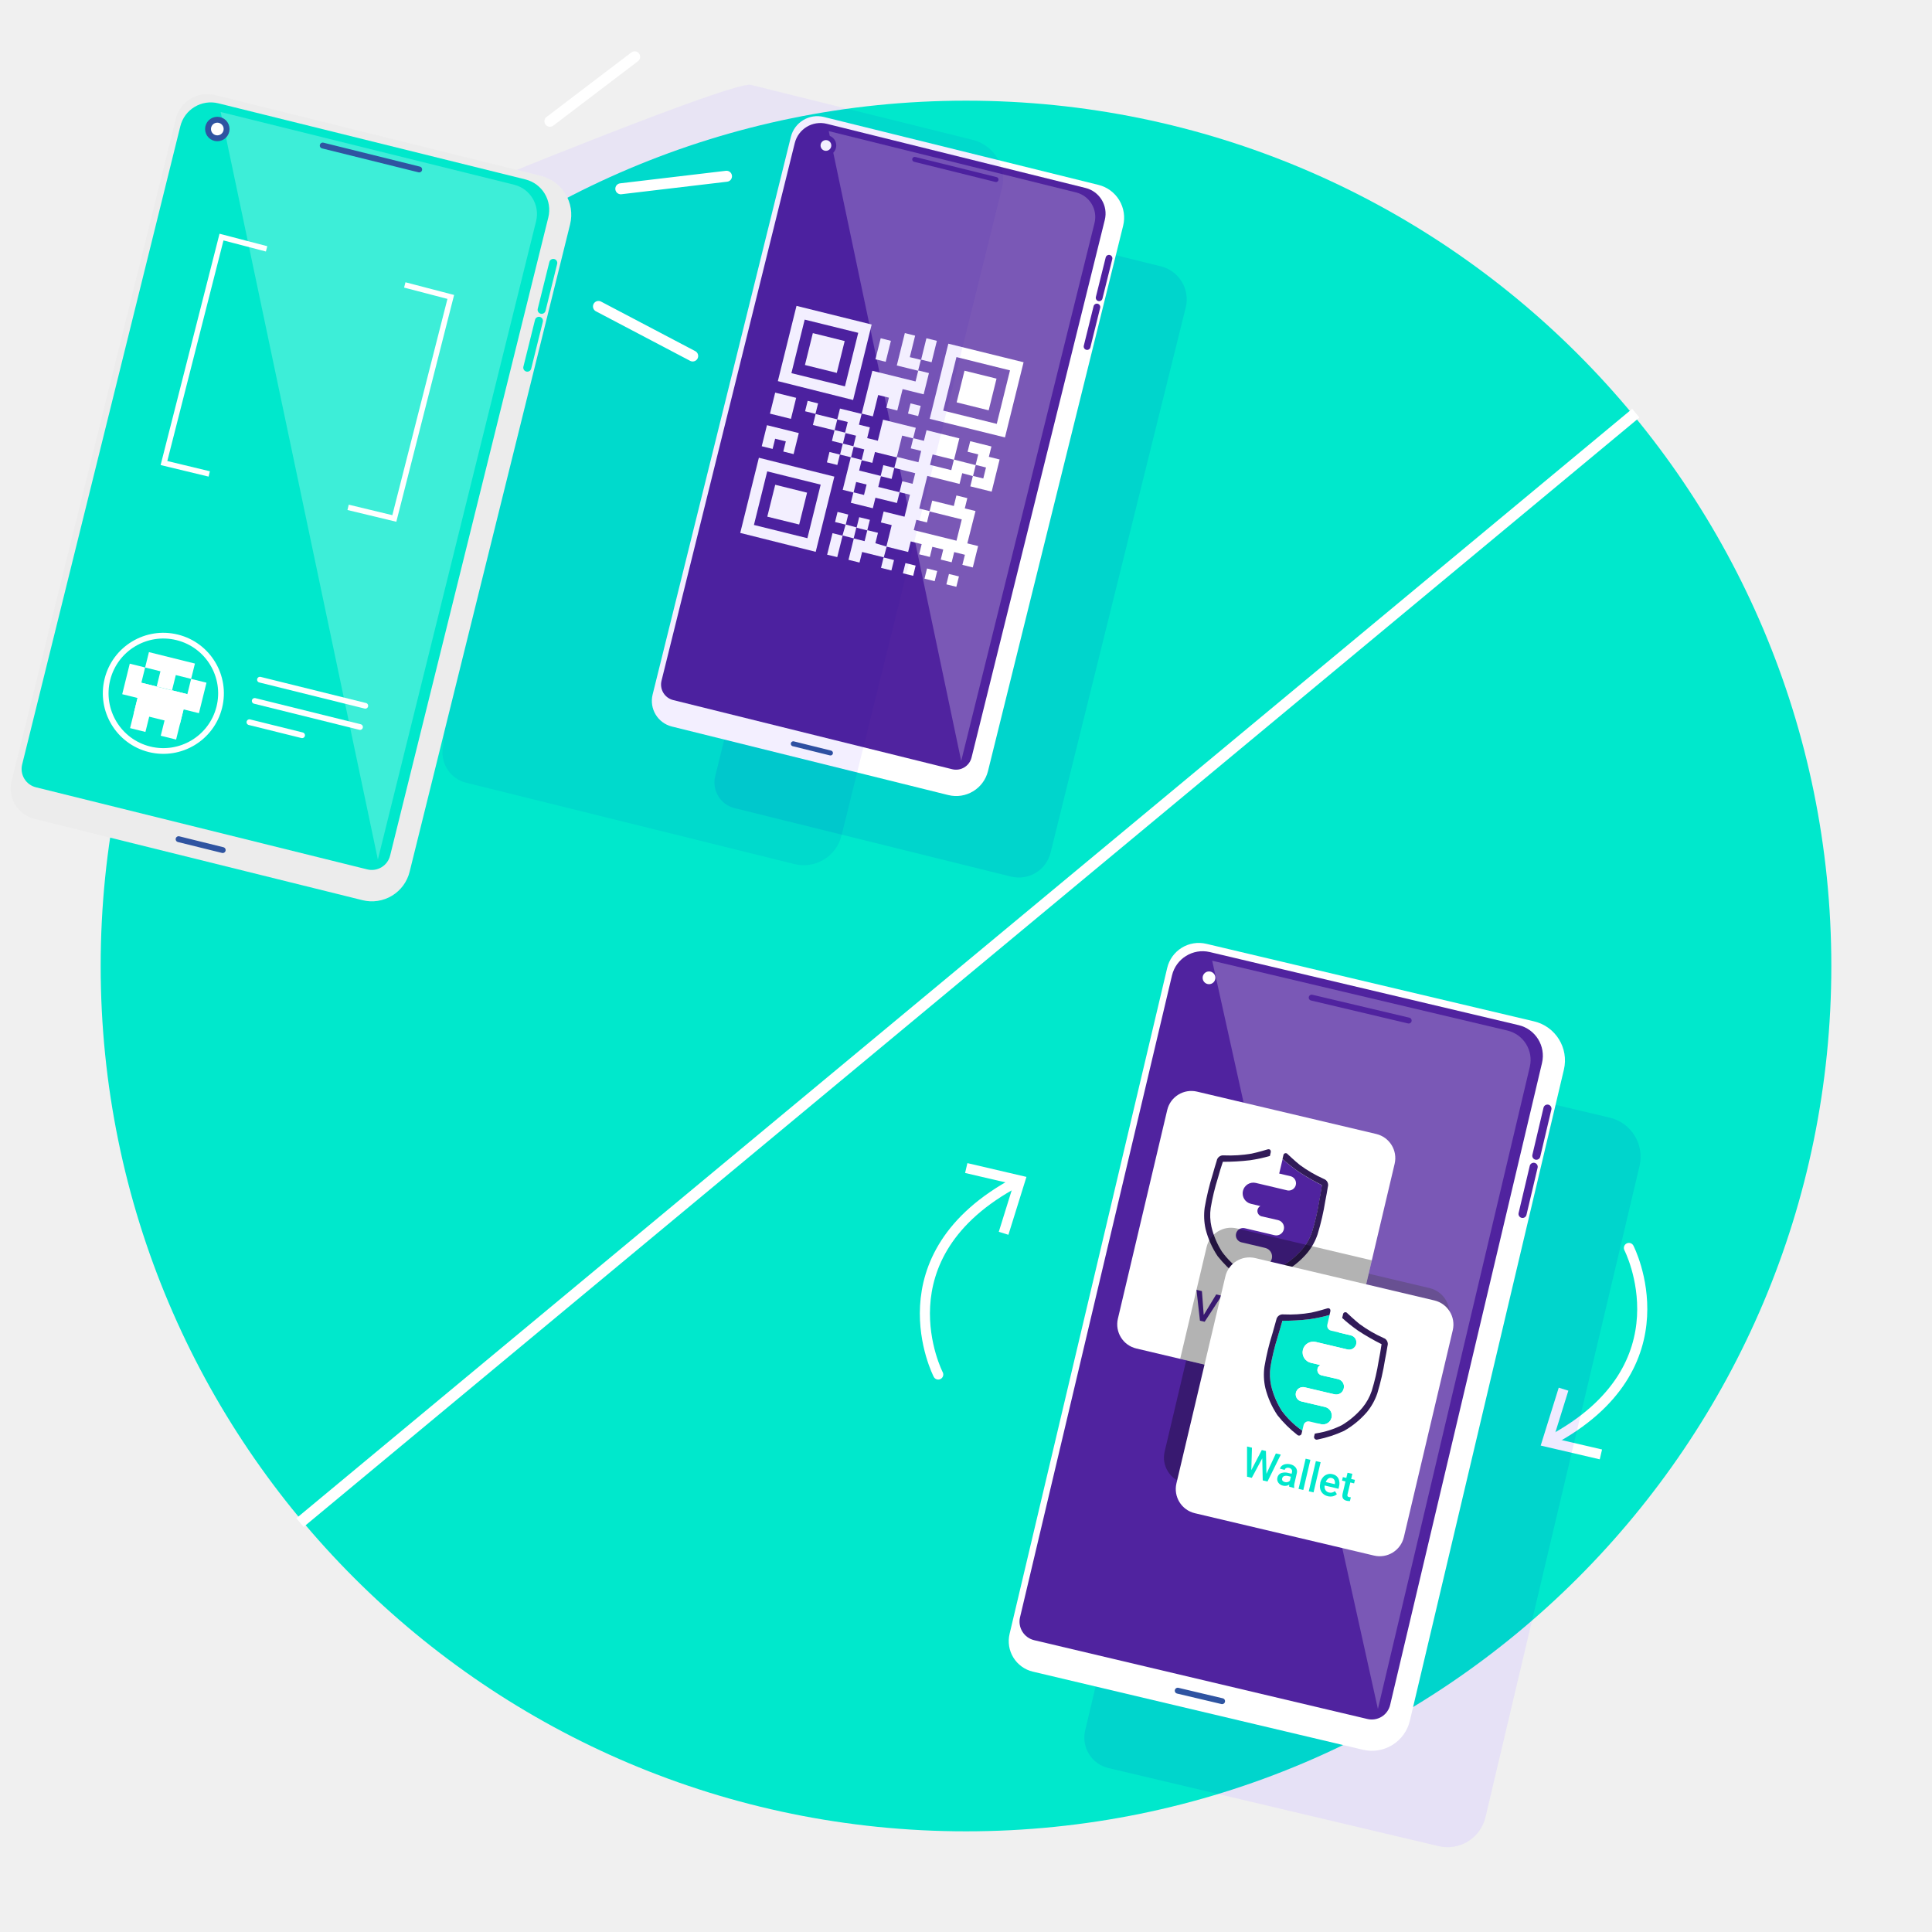
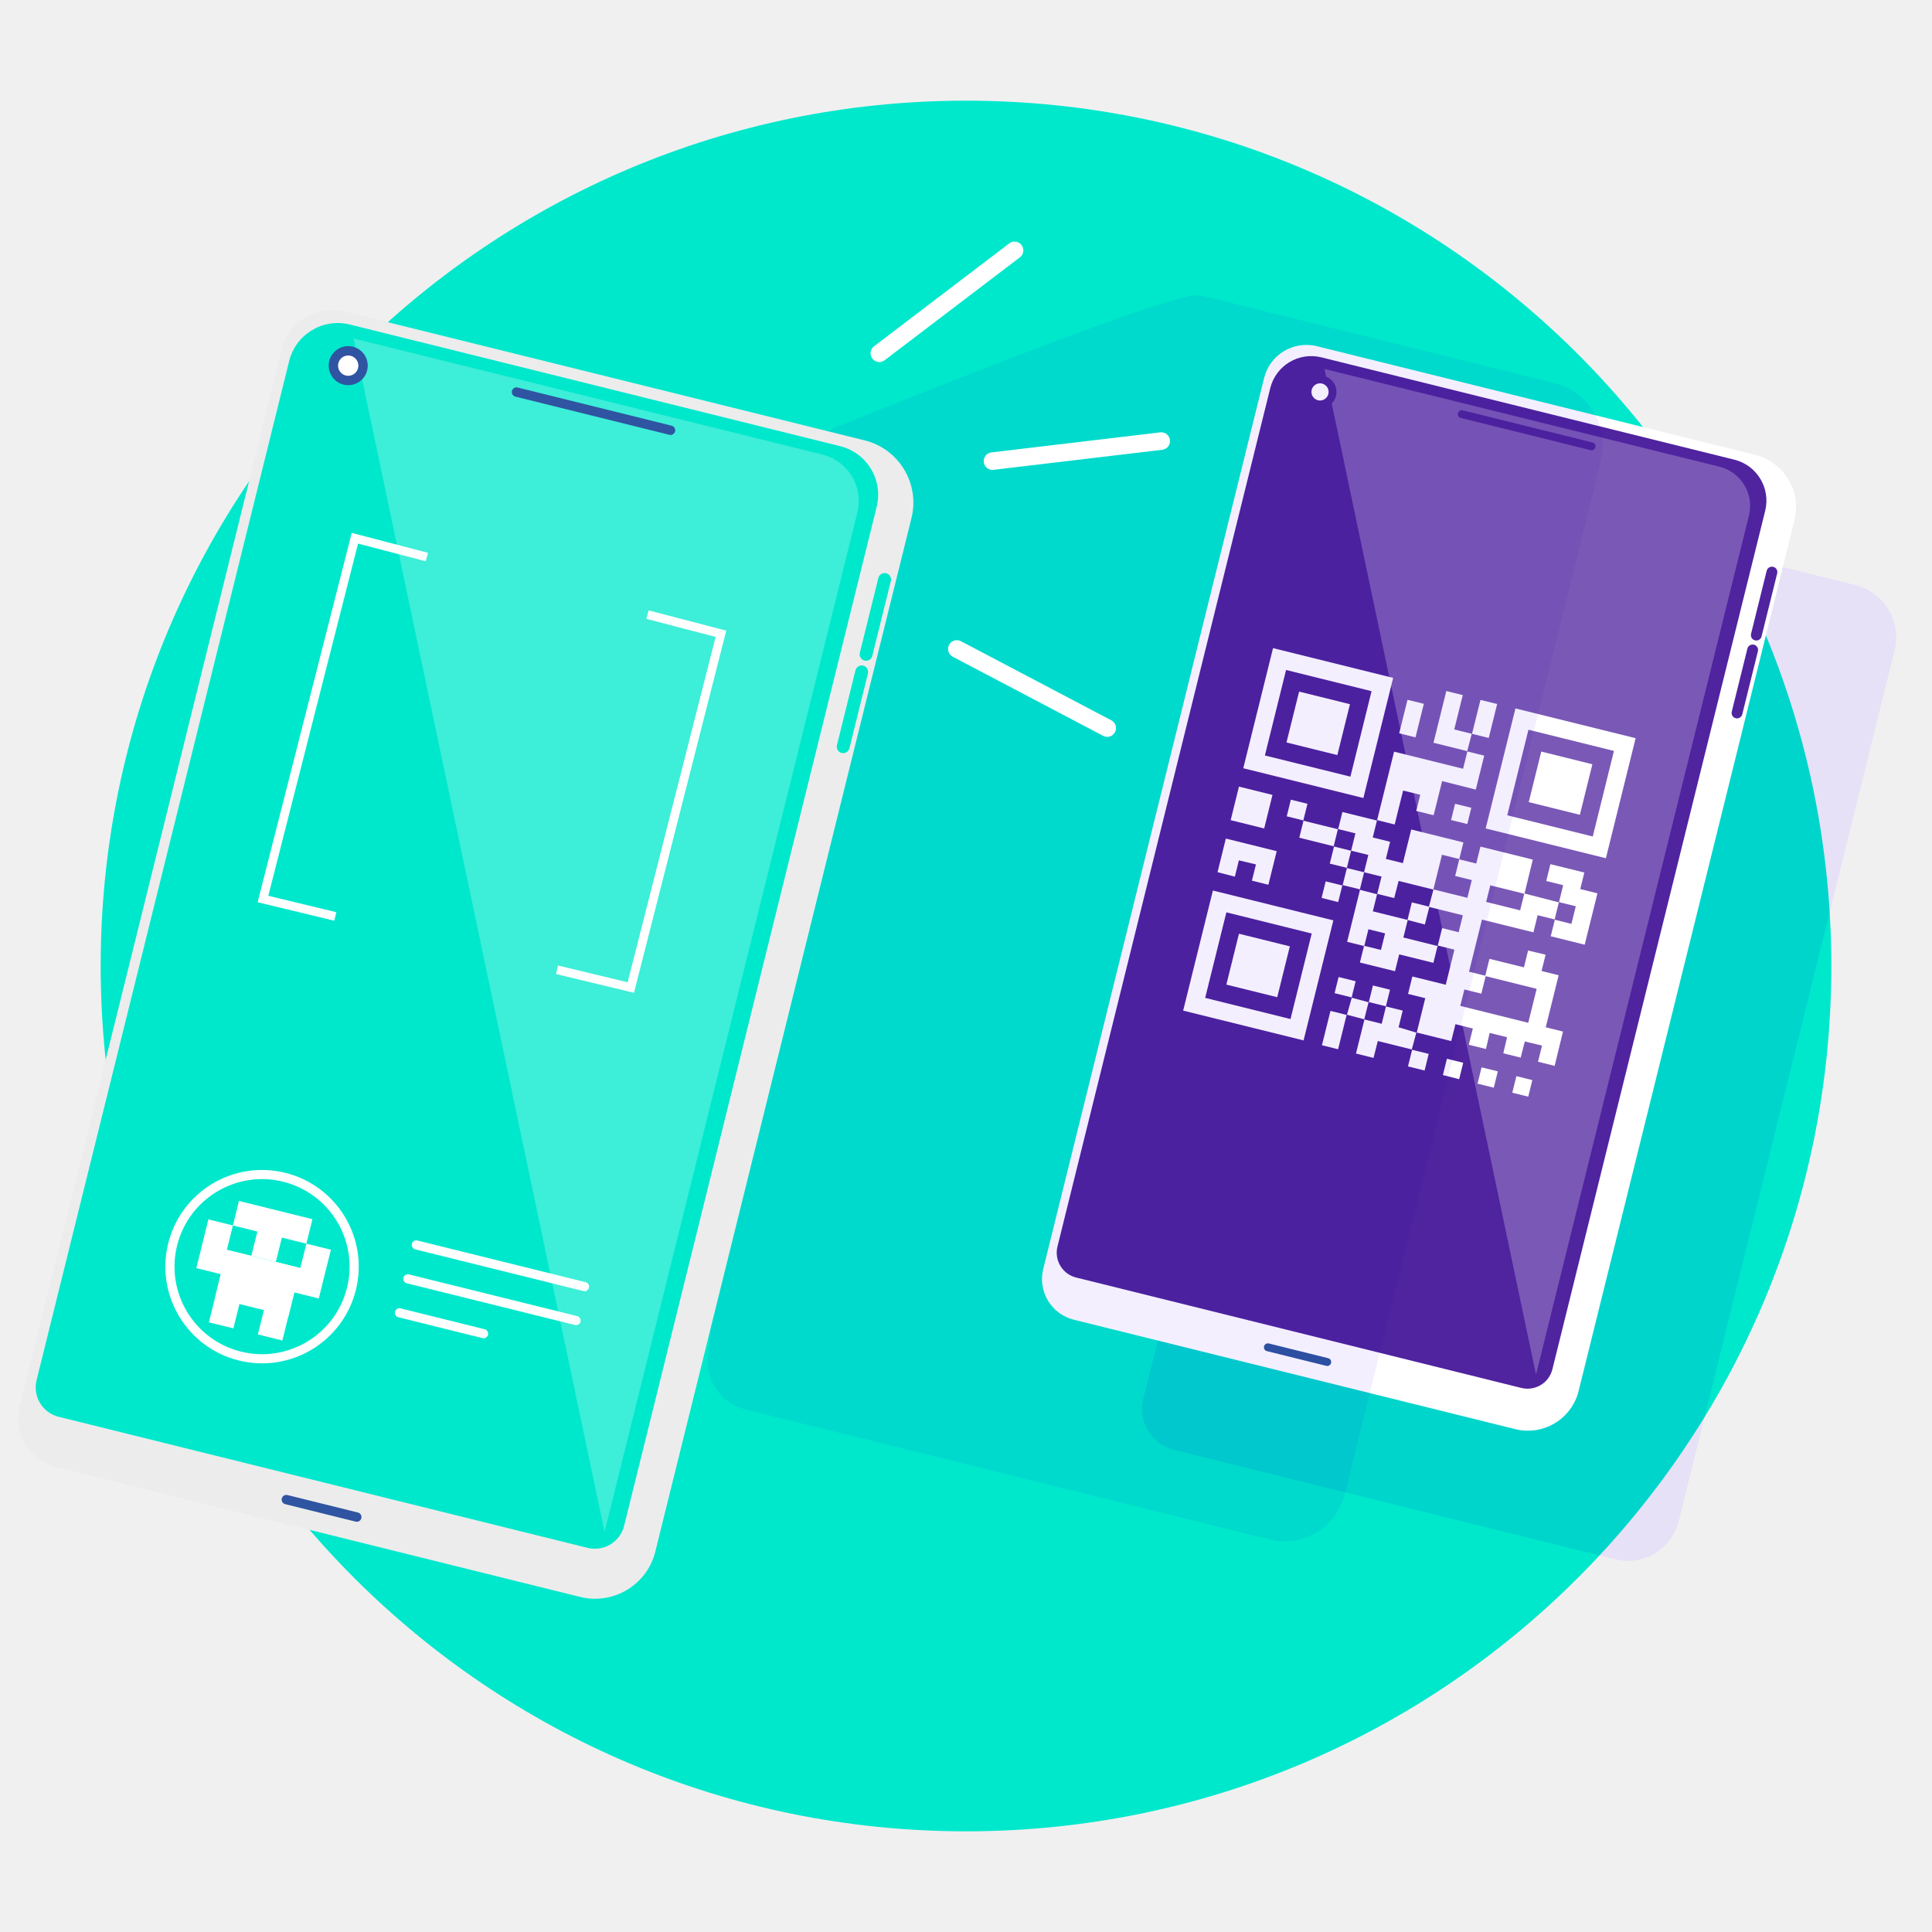
<svg xmlns="http://www.w3.org/2000/svg" width="512" height="512" viewBox="0 0 512 512">
  <defs>
-     <clipPath id="b2cd3319-f867-4f4e-9494-c299615f5abf">
-       <path d="M402.45,271.67,320.59,252.3a8.34,8.34,0,0,0-10,6.2L270.32,428.59a5.06,5.06,0,0,0,3.76,6.08l88.25,20.87a5,5,0,0,0,6.08-3.75L408.65,281.7A8.34,8.34,0,0,0,402.45,271.67Z" style="fill:#fff" />
+     <clipPath id="f7748b3c-2856-403a-9875-3ceca3ba3cde">
+       <path d="M459.66,121.83,350.17,94.7a11.18,11.18,0,0,0-13.54,8.16L280.24,330.35a6.78,6.78,0,0,0,4.95,8.21l118,29.26a6.78,6.78,0,0,0,8.21-4.95l56.39-227.49A11.19,11.19,0,0,0,459.66,121.83Z" style="fill:#fff" />
    </clipPath>
-     <clipPath id="ed49f590-dc5d-4b93-8a32-377b75aca80a">
-       <rect x="297.96" y="297.99" width="69.95" height="61.93" rx="6.57" transform="translate(-63.8 577.27) rotate(-76.7)" style="fill:#fff" />
-     </clipPath>
-     <clipPath id="b97732d7-9b58-4e8f-b9e6-ae265a3c8ea9">
-       <path d="M287.67,49.81l-68.57-17a7,7,0,0,0-8.48,5.11L175.31,180.39a4.24,4.24,0,0,0,3.1,5.14l73.92,18.32a4.24,4.24,0,0,0,5.14-3.09L292.78,58.29A7,7,0,0,0,287.67,49.81Z" style="fill:#fff" />
-     </clipPath>
-     <clipPath id="bc1d429e-b267-4135-89c1-bf1a373abe9b">
-       <path d="M139.24,47.55,57.86,27.38a8.32,8.32,0,0,0-10.07,6.07L5.88,202.55a5,5,0,0,0,3.68,6.1l87.73,21.74a5,5,0,0,0,6.1-3.67l41.92-169.1A8.32,8.32,0,0,0,139.24,47.55Z" style="fill:#ececec" />
+     <clipPath id="b6c0a0d5-b043-4efd-a8ef-08f0fd46e001">
+       <path d="M222.65,118.24,92.7,86a13.27,13.27,0,0,0-16.07,9.69L9.7,365.73a8,8,0,0,0,5.87,9.74l140.1,34.72a8,8,0,0,0,9.74-5.87l66.92-270A13.26,13.26,0,0,0,222.65,118.24Z" style="fill:#ececec" />
    </clipPath>
  </defs>
  <g style="isolation:isolate">
-     <g id="f5f68fd1-36a6-43d8-a513-de3981120baa" data-name="1">
+     <g id="b8ba7941-49a0-421e-89c7-24fad28c44fb" data-name="1">
      <circle cx="256" cy="256" r="229.32" style="fill:#00e8cc" />
    </g>
-     <g id="bdb5d9a1-27ee-43d2-8544-ec31f0fba32f" data-name="3">
-       <line x1="79.5" y1="403.5" x2="433.5" y2="109.5" style="fill:none;stroke:#fff;stroke-miterlimit:10;stroke-width:3px" />
+     <g id="a356d1ab-d28e-4c5e-8d99-44dddcb8ee72" data-name="3">
      <path d="M54.36,296.32l0,0a.07.07,0,0,1,0,0Z" style="fill:#f2aa2f" />
-       <path d="M410.89,381.78c37-19.66,20.79-51.06,20.79-51.06" style="fill:none;stroke:#fff;stroke-linecap:round;stroke-miterlimit:10;stroke-width:2.676px" />
-       <polygon points="423.95 386.74 424.56 384.13 411.71 381.14 415.63 368.54 413.08 367.75 408.3 383.09 423.95 386.74" style="fill:#fff" />
-       <path d="M269.43,313.2c-37,19.66-20.79,51.06-20.79,51.06" style="fill:none;stroke:#fff;stroke-linecap:round;stroke-miterlimit:10;stroke-width:2.676px" />
-       <polygon points="256.37 308.24 255.76 310.85 268.61 313.84 264.69 326.44 267.24 327.23 272.02 311.89 256.37 308.24" style="fill:#fff" />
+       <path d="M242.05,318l0,0a.07.07,0,0,1,0,0Z" style="fill:#f2aa2f" />
      <g style="opacity:0.4;mix-blend-mode:multiply">
-         <path d="M426.57,296.18l-86.86-20.55A8.6,8.6,0,0,0,329.35,282L287.59,458.55a8.28,8.28,0,0,0,6.15,10l87.5,20.7a10.33,10.33,0,0,0,12.43-7.67L434.49,309A10.65,10.65,0,0,0,426.57,296.18Z" style="fill:#d8caff" />
+         <path d="M491.65,155.05l-116.18-28.8a11.56,11.56,0,0,0-14,8.43L303,370.78a11.12,11.12,0,0,0,8.11,13.46l117,29a13.85,13.85,0,0,0,16.78-10.11l57.2-230.78A14.28,14.28,0,0,0,491.65,155.05Z" style="fill:#d8caff" />
      </g>
-       <path d="M406.54,270.67l-86.86-20.55a8.6,8.6,0,0,0-10.36,6.39L267.55,433a8.3,8.3,0,0,0,6.16,10l87.49,20.7A10.33,10.33,0,0,0,373.63,456l40.82-172.54A10.64,10.64,0,0,0,406.54,270.67Z" style="fill:#fff" />
-       <path d="M402.45,271.67,320.59,252.3a8.34,8.34,0,0,0-10,6.2L270.32,428.59a5.06,5.06,0,0,0,3.76,6.08l88.25,20.87a5,5,0,0,0,6.08-3.75L408.65,281.7A8.34,8.34,0,0,0,402.45,271.67Z" style="fill:#fff" />
-       <g style="clip-path:url(#b2cd3319-f867-4f4e-9494-c299615f5abf)">
-         <rect x="280.88" y="249.07" width="123.13" height="214.34" transform="translate(91.21 -69.27) rotate(13.31)" style="fill:#50239f" />
+       <path d="M465.15,120.55,349,91.75a11.54,11.54,0,0,0-14,8.43L276.47,336.29a11.1,11.1,0,0,0,8.1,13.45l117,29a13.86,13.86,0,0,0,16.78-10.11l57.2-230.79A14.28,14.28,0,0,0,465.15,120.55Z" style="fill:#fff" />
+       <path d="M459.66,121.83,350.17,94.7a11.18,11.18,0,0,0-13.54,8.16L280.24,330.35a6.78,6.78,0,0,0,4.95,8.21l118,29.26a6.78,6.78,0,0,0,8.21-4.95l56.39-227.49A11.19,11.19,0,0,0,459.66,121.83Z" style="fill:#fff" />
+       <g style="clip-path:url(#f7748b3c-2856-403a-9875-3ceca3ba3cde)">
+         <rect x="296.25" y="98.47" width="165.11" height="265.17" transform="translate(66.71 -84.35) rotate(13.92)" style="fill:#50239f" />
      </g>
-       <circle cx="320.4" cy="259.13" r="2.47" style="fill:#fff;stroke:#50239f;stroke-linejoin:round;stroke-width:1.563px" />
-       <rect x="313.7" y="334.58" width="65.24" height="65.24" rx="6.92" transform="translate(-90.72 619.74) rotate(-76.7)" style="fill:#b3b3b3;mix-blend-mode:multiply" />
-       <line x1="323.87" y1="450.83" x2="312.11" y2="448.05" style="fill:#d5ebf6;stroke:#2f54a1;stroke-linecap:round;stroke-linejoin:round;stroke-width:1.563px" />
-       <line x1="410.09" y1="293.79" x2="407.14" y2="306.28" style="fill:none;stroke:#50239f;stroke-linecap:round;stroke-linejoin:round;stroke-width:2.14px" />
-       <line x1="406.44" y1="309.21" x2="403.49" y2="321.7" style="fill:none;stroke:#50239f;stroke-linecap:round;stroke-linejoin:round;stroke-width:2.14px" />
-       <path d="M365.16,452.9l40.26-170.2a8,8,0,0,0-5.92-9.59L321.24,254.6Z" style="fill:#fff;fill-opacity:0.24" />
-       <rect x="297.96" y="297.99" width="69.95" height="61.93" rx="6.57" transform="translate(-63.8 577.27) rotate(-76.7)" style="fill:#fff" />
-       <g style="clip-path:url(#ed49f590-dc5d-4b93-8a32-377b75aca80a)">
-         <path d="M340.25,325.82a2,2,0,0,1-2.46,1.52l-5.9-1.39h0l-2-.47a1.92,1.92,0,0,0-.88,3.74l2,.47h0l4.3,1a2.34,2.34,0,0,1-1.08,4.56l-3.07-.73a1.28,1.28,0,0,0-1.52.93l-.36,1.53-.36-.28a22.9,22.9,0,0,1-5.06-5,21.59,21.59,0,0,1-2.81-6.63,13.9,13.9,0,0,1-.2-5,58.36,58.36,0,0,1,1.9-7.91c.38-1.45.85-2.9,1.31-4.34a60.5,60.5,0,0,0,7.19-.41,41.93,41.93,0,0,0,5.27-1.13l-.61,2.6a1.29,1.29,0,0,0,.93,1.54l5.29,1.25a1.93,1.93,0,0,1-.88,3.75l-6.52-1.54h0l-1.88-.45a2.84,2.84,0,0,0-1.31,5.53l2.51.6a1.47,1.47,0,0,0,.31,2.72l4.37,1A2,2,0,0,1,340.25,325.82Z" style="fill:#fff" />
-         <path d="M322.75,312.21a58.36,58.36,0,0,0-1.9,7.91,13.9,13.9,0,0,0,.2,5,21.59,21.59,0,0,0,2.81,6.63,22.9,22.9,0,0,0,5.06,5l.36.28-.15.62a.71.71,0,0,1-1.22.43,31.51,31.51,0,0,1-5.22-5.18,23.07,23.07,0,0,1-3.2-7.2,16.27,16.27,0,0,1-.24-5.65,68.56,68.56,0,0,1,2.14-8.87c.31-1.11.7-2.45,1.05-3.56a1.72,1.72,0,0,1,1.91-1.43,34.81,34.81,0,0,0,7.34-.47c1.79-.37,4.19-1.11,4.19-1.11.62-.19,1,.17.87.81l-.22.93h0a41.93,41.93,0,0,1-5.27,1.13,60.5,60.5,0,0,1-7.19.41C323.6,309.31,323.13,310.76,322.75,312.21Z" style="fill:#311b58" />
-         <path d="M347.72,326.48a13.92,13.92,0,0,1-2.42,4.4,21.84,21.84,0,0,1-5.48,4.66,22.76,22.76,0,0,1-6.73,2.17l-.45.1-.1.42h0l.75-3.18.94.23a2.34,2.34,0,0,0,1.08-4.56l-.94-.23L329,329.23a1.92,1.92,0,0,1,.88-3.74l5.34,1.25,2.53.6a2,2,0,0,0,.95-4l-4.38-1a1.47,1.47,0,0,1-.31-2.72l-2.51-.6a2.84,2.84,0,0,1,1.31-5.53l5.25,1.24h0l3.15.75a1.93,1.93,0,0,0,.88-3.75L339,311l.91-3.84a40.05,40.05,0,0,0,4.2,3.35,59.34,59.34,0,0,0,6.24,3.6c-.24,1.48-.47,3-.77,4.46A58.47,58.47,0,0,1,347.72,326.48Z" style="fill:#50239f" />
-         <path d="M349.17,327.12a15.51,15.51,0,0,1-2.74,4.93,22.76,22.76,0,0,1-6.07,5,32,32,0,0,1-7,2.29.7.7,0,0,1-.89-.92l.15-.63.45-.1a22.76,22.76,0,0,0,6.73-2.17,21.84,21.84,0,0,0,5.48-4.66,13.92,13.92,0,0,0,2.42-4.4,58.47,58.47,0,0,0,1.85-7.93c.3-1.47.53-3,.77-4.46a59.34,59.34,0,0,1-6.24-3.6,40.05,40.05,0,0,1-4.2-3.35l.22-.92a.63.63,0,0,1,1.14-.34s1.82,1.73,3.22,2.86a34.79,34.79,0,0,0,6.37,3.71,1.7,1.7,0,0,1,1.06,2.12c-.17,1.15-.44,2.53-.66,3.66A65.92,65.92,0,0,1,349.17,327.12Z" style="fill:#311b58" />
-         <path d="M319,348.48l3.31-5.45,1.44.34-4.5,6.91L318,350l-.92-8.18,1.44.34Z" style="fill:#50239f" />
-         <path d="M325.81,351.83a1.87,1.87,0,0,1,0-.56,2.06,2.06,0,0,1-1.62.28,2.08,2.08,0,0,1-1.27-.81,1.6,1.6,0,0,1-.25-1.32,1.64,1.64,0,0,1,1-1.22,3.4,3.4,0,0,1,2,0l.77.19.09-.37a1,1,0,0,0-.08-.76,1,1,0,0,0-.68-.43,1.14,1.14,0,0,0-.76,0,.69.69,0,0,0-.4.49l-1.26-.3a1.4,1.4,0,0,1,.51-.79,2.1,2.1,0,0,1,1-.44,3.22,3.22,0,0,1,1.23.05,2.43,2.43,0,0,1,1.45.87,1.78,1.78,0,0,1,.27,1.53l-.59,2.53a3,3,0,0,0-.08,1.26l0,.09Zm-1.17-1.24a1.54,1.54,0,0,0,.74,0,1.31,1.31,0,0,0,.61-.37l.25-1.06-.68-.16a2,2,0,0,0-1.11,0,.82.82,0,0,0-.51.61.76.76,0,0,0,.1.63A.93.93,0,0,0,324.64,350.59Z" style="fill:#50239f" />
-         <path d="M331.73,352.64a2,2,0,0,1-1.73.28,1.81,1.81,0,0,1-1.26-.85,2.34,2.34,0,0,1-.1-1.66l.86-3.63,1.26.29-.86,3.62c-.17.71,0,1.14.64,1.28a1.28,1.28,0,0,0,1.39-.37l.95-4,1.26.29-1.33,5.61-1.18-.28Z" style="fill:#50239f" />
-         <path d="M335.44,354.1l-1.26-.3,1.88-8,1.26.3Z" style="fill:#50239f" />
-         <path d="M340,347.83l-.33,1.36,1,.24-.22.93-1-.24-.74,3.13a.74.74,0,0,0,0,.5.61.61,0,0,0,.42.25,2.22,2.22,0,0,0,.45.05l-.23,1a3.44,3.44,0,0,1-.86-.08c-1-.23-1.32-.88-1.07-1.95l.75-3.17-.92-.22.22-.93.92.21.33-1.36Z" style="fill:#50239f" />
-         <rect x="313.23" y="330.39" width="62.63" height="62.63" rx="6.64" transform="translate(92.47 -69.57) rotate(13.3)" style="fill:#b3b3b3;mix-blend-mode:multiply" />
+       <path d="M386.67,227.72l4.55,1.13,1.11-4.49,13.88,3.44L404,236.87l-9.06-2.25-1.09,4.4,9,2.23,1.11-4.47,9.22,2.37-.05-.08-1.15,4.65.08-.05-4.57-1.13-1.12,4.54-13.64-3.38-3.42,13.81,4.43,1.1-1.17,4.72-4.5-1.11-1.08,4.35L405,271.05l2.23-9-13.64-3.39,1.13-4.56,9.14,2.26,1.1-4.46L409.6,253l-1.07,4.33,4.53,1.12-3.42,13.79,4.57,1.13L412,282.47l-4.41-1.1,1.06-4.28L404.09,276,403,280.28l-4.61-1.14,1-4.26-4.61-1.15L393.79,278l-4.54-1.13,1.07-4.3-4.61-1.15-1.12,4.48-9.21-2.29.06.09,2.27-9.17-4.56-1.13,1.14-4.62,8.85,2.19,2.3-9.3-4.43-1.1,0,.09,1.17-4.7,4.38,1.09,1.11-4.48-9-2.24,1.22-4.64-.08,0,9.06,2.24,1.17-4.7-4.41-1.09,1.12-4.54Z" style="fill:#fff" />
+       <path d="M329.48,203.59l7.89-31.83,31.83,7.89-7.89,31.83Zm28.39,2.23,5.61-22.65-22.66-5.62-5.61,22.66Z" style="fill:#fff" />
+       <path d="M393.72,219.55l7.89-31.81,31.85,7.89-7.88,31.81Zm5.72-3.49,22.66,5.62L427.71,199l-22.66-5.61Z" style="fill:#fff" />
+       <path d="M313.55,267.82,321.43,236l31.92,7.91-7.89,31.81ZM342,270.06l5.62-22.67L325,241.78l-5.62,22.67Z" style="fill:#fff" />
+       <path d="M354.62,219.77l1.13-4.58,9.17,2.27,0-.08-1.13,4.56,4.6,1.14-1.12,4.54,4.51,1.12,2.21-8.92,13.83,3.43-1.11,4.47.08-.05-4.65-1.15-2.29,9.24.08,0-9.28-2.3L369.47,238l-4.55-1.13.05.08,1.15-4.65-4.65-1.15,0,.07,1.15-4.65L358,225.42l.05.08,1.15-4.65-4.65-1.16Z" style="fill:#fff" />
+       <path d="M364.92,217.46l4.53-18.26,18.28,4.53c.42-1.7.79-3.18,1.16-4.66l-.08.06,4.52,1.12-2.23,9L382.18,207l-2.25,9.05-4.61-1.14,1.06-4.29-4.54-1.12-2.24,9-4.72-1.18Z" style="fill:#fff" />
+       <path d="M381,250.59l-1.14,4.57-9.06-2.24-1.11,4.46-9.3-2.3,1.1-4.44,4.48,1.11,1.09-4.4-4.41-1.09-1.11,4.46L357,249.59l3.43-13.84-.08.05L365,237l-.05-.08-1.14,4.59,9.25,2.29-1.15,4.65,9.17,2.28Z" style="fill:#fff" />
+       <path d="M413.13,239.15l1.13-4.56-4.49-1.12,1.1-4.46,9,2.22-1.09,4.38,4.56,1.13-3.38,13.62-9-2.24,1.1-4.45-.08.05,4.46,1.11,1.16-4.66-4.47-1.1Z" style="fill:#fff" />
+       <path d="M374.24,278.14l-9.11-2.26L364,280.36l-4.65-1.16,2.25-9.05-.09,0,4.66,1.16,1.15-4.66-.08.06,4.49,1.11-1.09,4.42,4.78,1.44-.06-.09c-.41,1.53-.81,3-1.23,4.56Z" style="fill:#fff" />
+       <path d="M322.66,231.14l2.2-8.91,13.48,3.34-2.21,8.9-4.36-1.09,1.07-4.3L328.32,228l-1.07,4.32Z" style="fill:#fff" />
+       <path d="M328.34,208.46l8.88,2.2-2.2,8.89-8.88-2.2Z" style="fill:#fff" />
+       <path d="M390.05,194.4c-.41,1.57-.82,3.15-1.24,4.73l.08-.06-9-2.23,3.4-13.71,4.36,1.08-2.26,9.1,4.71,1.17Z" style="fill:#fff" />
+       <path d="M356.88,268.89l-2.27,9.17L350.33,277l2.26-9.1,4.35,1.08Z" style="fill:#fff" />
+       <path d="M390.1,194.48l2.24-9,4.42,1.09-2.23,9-4.47-1.11Z" style="fill:#fff" />
+       <path d="M373,185.45l4.33,1.07-2.21,8.89-4.32-1.07Z" style="fill:#fff" />
+       <path d="M345.38,217.49l9.24,2.28-.05-.08-1.15,4.65.08-.05L344.33,222l1.13-4.58Z" style="fill:#fff" />
+       <path d="M358.26,264.34l-4.58-1.14,1.06-4.28,4.52,1.12c-.35,1.4-.71,2.88-1.08,4.36Z" style="fill:#fff" />
+       <path d="M362.74,265.62l1.1-4.46,4.53,1.12-1.11,4.47.08-.06-4.65-1.15Z" style="fill:#fff" />
+       <path d="M361.62,270.15l-4.73-1.26.05.08,1.32-4.63-.08.06,4.56,1.22-.05-.08-1.16,4.65Z" style="fill:#fff" />
+       <path d="M405,290.63l-4.23-1.05,1.09-4.39,4.23,1.05Z" style="fill:#fff" />
+       <path d="M374.15,278.19l4.47,1.1-1.09,4.41-4.4-1.09,1.11-4.47Z" style="fill:#fff" />
+       <path d="M382.38,284.9l1.07-4.32,4.31,1.07L386.69,286Z" style="fill:#fff" />
+       <path d="M391.56,287.18l1.07-4.32,4.31,1.06-1.07,4.33Z" style="fill:#fff" />
+       <path d="M355.74,234.6l-1.11,4.46-4.4-1.1,1.09-4.39,4.47,1.11Z" style="fill:#fff" />
+       <path d="M355.79,234.68c.38-1.55.77-3.1,1.16-4.66l-.08,0,4.65,1.15,0-.07-1.15,4.65.08-.05-4.66-1.15Z" style="fill:#fff" />
+       <path d="M357,230l-4.59-1.13,1.14-4.6-.08.05,4.65,1.16-.05-.08-1.15,4.65Z" style="fill:#fff" />
+       <path d="M345.46,217.44,341,216.33l1.09-4.41,4.4,1.09-1.11,4.48Z" style="fill:#fff" />
+       <path d="M388.85,218.38l-4.3-1.06,1.06-4.31,4.3,1.06Z" style="fill:#fff" />
+       <path d="M373,243.8l1.15-4.66,4.65,1.16L377.6,245Z" style="fill:#fff" />
+       <path d="M354.41,200.1l-13.48-3.34,3.35-13.48,13.47,3.34Z" style="fill:#fff" />
+       <path d="M405.13,212.57l3.32-13.4L422,202.54l-3.32,13.39Z" style="fill:#fff" />
+       <path d="M325,260.93l3.34-13.48,13.48,3.34-3.34,13.48Z" style="fill:#fff" />
+       <line x1="351.73" y1="360.95" x2="336" y2="357.05" style="fill:#d5ebf6;stroke:#2f54a1;stroke-linecap:round;stroke-linejoin:round;stroke-width:2.096px" />
+       <line x1="469.58" y1="151.61" x2="465.44" y2="168.31" style="fill:none;stroke:#50239f;stroke-linecap:round;stroke-linejoin:round;stroke-width:2.869px" />
+       <line x1="464.47" y1="172.24" x2="460.33" y2="188.94" style="fill:none;stroke:#50239f;stroke-linecap:round;stroke-linejoin:round;stroke-width:2.869px" />
+       <path d="M407.06,364.31l56.42-227.63a10.69,10.69,0,0,0-7.8-13L351,97.78" style="fill:#fff;fill-opacity:0.24" />
+       <line x1="387.39" y1="109.75" x2="421.78" y2="118.28" style="fill:#00e8cc;stroke:#50239f;stroke-linecap:round;stroke-linejoin:round;stroke-width:2.096px" />
+       <circle cx="349.82" cy="103.86" r="3.32" style="fill:#fff;stroke:#50239f;stroke-linejoin:round;stroke-width:2.096px" />
+       <g style="opacity:0.3;mix-blend-mode:multiply">
+         <path d="M411.89,101.49,318,78.22c-7.34-1.82-118.62,44-118.62,44L187.94,357.54a13.19,13.19,0,0,0,9.62,16l138.9,34.43a16.44,16.44,0,0,0,19.91-12L424.27,122A17,17,0,0,0,411.89,101.49Z" style="fill:#d8caff" />
      </g>
-       <rect x="317.4" y="338.09" width="61.93" height="69.48" rx="6.57" transform="translate(95.13 -70.15) rotate(13.3)" style="fill:#fff" />
-       <path d="M356.08,368a2,2,0,0,1-2.46,1.51l-5.89-1.39h0l-2-.47a1.92,1.92,0,0,0-.89,3.74l2,.47h0l4.3,1a2.34,2.34,0,0,1-1.07,4.56L347,376.7a1.29,1.29,0,0,0-1.53.93l-.36,1.53-.36-.28a23.12,23.12,0,0,1-5.06-5,21.89,21.89,0,0,1-2.81-6.62,14.18,14.18,0,0,1-.2-5,59.89,59.89,0,0,1,1.9-7.91c.39-1.45.86-2.9,1.31-4.34a60.5,60.5,0,0,0,7.19-.41,42,42,0,0,0,5.28-1.12l-.61,2.59a1.3,1.3,0,0,0,.93,1.55l5.29,1.25a1.92,1.92,0,0,1-.88,3.74l-6.52-1.54h0l-1.89-.45a2.84,2.84,0,0,0-1.31,5.53l2.52.6a1.4,1.4,0,0,0-.74.93,1.45,1.45,0,0,0,1.05,1.79l4.36,1A2,2,0,0,1,356.08,368Z" style="fill:#00e8cc" />
-       <path d="M338.58,354.36a59.89,59.89,0,0,0-1.9,7.91,14.18,14.18,0,0,0,.2,5,21.89,21.89,0,0,0,2.81,6.62,23.12,23.12,0,0,0,5.06,5l.36.28-.15.63a.7.7,0,0,1-1.21.42,30.71,30.71,0,0,1-5.22-5.18,23.07,23.07,0,0,1-3.2-7.2,15.79,15.79,0,0,1-.24-5.65,65.42,65.42,0,0,1,2.14-8.87c.3-1.11.69-2.45,1-3.56a1.73,1.73,0,0,1,1.91-1.43,33.58,33.58,0,0,0,7.35-.47c1.79-.37,4.19-1.11,4.19-1.11.62-.19,1,.17.87.81l-.22.93h0a42,42,0,0,1-5.28,1.12,60.5,60.5,0,0,1-7.19.41C339.44,351.46,339,352.91,338.58,354.36Z" style="fill:#311b58" />
-       <path d="M363.56,368.63a13.94,13.94,0,0,1-2.43,4.4,21.71,21.71,0,0,1-5.48,4.67,22.65,22.65,0,0,1-6.73,2.16l-.45.1-.1.42h0l.75-3.17.94.22a2.34,2.34,0,0,0,1.08-4.56l-.94-.22-5.33-1.27a1.92,1.92,0,0,1,.89-3.74l5.33,1.26,2.53.59a2,2,0,0,0,1-4l-4.38-1a1.45,1.45,0,0,1-1.05-1.79,1.4,1.4,0,0,1,.74-.93l-2.52-.6a2.84,2.84,0,0,1,1.31-5.53l5.26,1.25h0l3.15.75a1.92,1.92,0,0,0,.88-3.74l-3.15-.75.91-3.84a41.21,41.21,0,0,0,4.2,3.36,60.43,60.43,0,0,0,6.24,3.59c-.23,1.48-.46,3-.77,4.46A58.09,58.09,0,0,1,363.56,368.63Z" style="fill:#fff" />
-       <path d="M365,369.27a15.9,15.9,0,0,1-2.74,4.93,23,23,0,0,1-6.08,5,31.39,31.39,0,0,1-7,2.29.71.71,0,0,1-.9-.92l.15-.63.45-.1a22.65,22.65,0,0,0,6.73-2.16,21.71,21.71,0,0,0,5.48-4.67,13.94,13.94,0,0,0,2.43-4.4,58.09,58.09,0,0,0,1.84-7.93c.31-1.47.54-3,.77-4.46a60.43,60.43,0,0,1-6.24-3.59,41.21,41.21,0,0,1-4.2-3.36l.22-.92a.63.63,0,0,1,1.14-.34s1.82,1.73,3.23,2.86a34.46,34.46,0,0,0,6.37,3.71,1.68,1.68,0,0,1,1.05,2.12c-.17,1.15-.44,2.53-.66,3.66A67.44,67.44,0,0,1,365,369.27Z" style="fill:#311b58" />
-       <path d="M335.62,390.58l2.5-5.4,1.3.31-3.52,7.13-1.26-.3-.13-5.85-2.77,5.17-1.26-.3,0-8,1.3.31-.17,5.95,2.78-5.33,1.1.26Z" style="fill:#00e8cc" />
-       <path d="M341.66,394a1.85,1.85,0,0,1,0-.56,2,2,0,0,1-1.62.28,2,2,0,0,1-1.27-.8,1.6,1.6,0,0,1-.25-1.32,1.62,1.62,0,0,1,1-1.22,3.25,3.25,0,0,1,2,0l.77.18.09-.37a1,1,0,0,0-.08-.75,1,1,0,0,0-.68-.44,1.14,1.14,0,0,0-.76.05.69.69,0,0,0-.4.48l-1.26-.3a1.43,1.43,0,0,1,.51-.79,2.09,2.09,0,0,1,1-.43,3,3,0,0,1,1.23.05,2.38,2.38,0,0,1,1.45.87,1.78,1.78,0,0,1,.27,1.53l-.59,2.53a3,3,0,0,0-.08,1.26l0,.09Zm-1.17-1.23a1.43,1.43,0,0,0,.74,0,1.23,1.23,0,0,0,.61-.37l.25-1.06-.68-.16a1.88,1.88,0,0,0-1.11,0,.82.82,0,0,0-.51.6.78.78,0,0,0,.1.64A1,1,0,0,0,340.49,392.75Z" style="fill:#00e8cc" />
-       <path d="M345.39,394.86l-1.26-.29,1.88-8,1.26.29Z" style="fill:#00e8cc" />
-       <path d="M348.1,395.5l-1.26-.29,1.88-8,1.26.29Z" style="fill:#00e8cc" />
-       <path d="M351.92,396.52a2.71,2.71,0,0,1-1.77-1.22,2.86,2.86,0,0,1-.27-2.18l0-.16a3.42,3.42,0,0,1,.68-1.42,2.48,2.48,0,0,1,1.15-.81,2.38,2.38,0,0,1,1.4-.06,2.24,2.24,0,0,1,1.59,1.15,3.17,3.17,0,0,1,.14,2.21l-.12.51-3.67-.87a1.72,1.72,0,0,0,.21,1.21,1.44,1.44,0,0,0,.93.65,1.74,1.74,0,0,0,1.57-.37l.53.81a2.44,2.44,0,0,1-1.09.57A3,3,0,0,1,351.92,396.52Zm1-4.84a1.06,1.06,0,0,0-.92.16,1.93,1.93,0,0,0-.65.92l2.4.56,0-.09a1.57,1.57,0,0,0-.12-1A1.05,1.05,0,0,0,352.9,391.68Z" style="fill:#00e8cc" />
-       <path d="M358.39,390.58l-.32,1.36,1,.24-.22.93-1-.24-.74,3.13a.74.74,0,0,0,0,.5.61.61,0,0,0,.42.25,2.14,2.14,0,0,0,.45.05l-.23,1a3.4,3.4,0,0,1-.86-.08c-1-.23-1.32-.88-1.07-1.95l.75-3.17-.92-.22.22-.93.92.21.32-1.36Z" style="fill:#00e8cc" />
-       <line x1="347.61" y1="264.38" x2="373.32" y2="270.46" style="fill:none;stroke:#50239f;stroke-linecap:round;stroke-linejoin:round;stroke-width:1.563px" />
-       <path d="M151.39,172.62h0a0,0,0,0,1,0,0Z" style="fill:#f2aa2f" />
-       <g style="opacity:0.4;mix-blend-mode:multiply">
-         <path d="M307.7,70.6l-72.76-18a7.22,7.22,0,0,0-8.75,5.28L189.54,205.71a7,7,0,0,0,5.08,8.43l73.29,18.16a8.66,8.66,0,0,0,10.5-6.33L314.24,81.44A9,9,0,0,0,307.7,70.6Z" style="fill:#d8caff" />
+       <path d="M229.17,116.71,91.27,82.54a13.69,13.69,0,0,0-16.59,10L5.22,372.77a13.19,13.19,0,0,0,9.62,16l138.9,34.43a16.45,16.45,0,0,0,19.92-12l67.89-273.91A17,17,0,0,0,229.17,116.71Z" style="fill:#ececec" />
+       <path d="M222.65,118.24,92.7,86a13.27,13.27,0,0,0-16.07,9.69L9.7,365.73a8,8,0,0,0,5.87,9.74l140.1,34.72a8,8,0,0,0,9.74-5.87l66.92-270A13.26,13.26,0,0,0,222.65,118.24Z" style="fill:#ececec" />
+       <g style="clip-path:url(#b6c0a0d5-b043-4efd-a8ef-08f0fd46e001)">
+         <rect x="26.76" y="81.13" width="195.96" height="349.13" transform="translate(65.18 -22.5) rotate(13.92)" style="fill:#00e8cc" />
+         <polyline points="147.61 257 167.17 261.71 191.06 167.96 171.59 162.88" style="fill:none;stroke:#fff;stroke-miterlimit:10;stroke-width:2.323px" />
+         <polyline points="113.12 147.62 94.05 142.64 69.69 238.25 88.86 242.87" style="fill:none;stroke:#fff;stroke-miterlimit:10;stroke-width:2.323px" />
      </g>
-       <path d="M291.11,49,218.35,31a7.23,7.23,0,0,0-8.76,5.27L172.94,184.11a7,7,0,0,0,5.08,8.42l73.29,18.17a8.68,8.68,0,0,0,10.51-6.33L297.64,59.84A8.94,8.94,0,0,0,291.11,49Z" style="fill:#fff" />
-       <path d="M287.67,49.81l-68.57-17a7,7,0,0,0-8.48,5.11L175.31,180.39a4.24,4.24,0,0,0,3.1,5.14l73.92,18.32a4.24,4.24,0,0,0,5.14-3.09L292.78,58.29A7,7,0,0,0,287.67,49.81Z" style="fill:#fff" />
-       <g style="clip-path:url(#b97732d7-9b58-4e8f-b9e6-ae265a3c8ea9)">
-         <rect x="185.33" y="35.17" width="103.4" height="166.07" transform="translate(35.4 -53.55) rotate(13.92)" style="fill:#50239f" />
-       </g>
-       <path d="M242,116.12l2.85.7.69-2.81,8.7,2.16-1.41,5.67-5.68-1.4-.68,2.76,5.63,1.39.7-2.8,5.77,1.48,0,0-.72,2.92.05,0L255,125.4l-.71,2.84-8.54-2.12-2.14,8.65,2.78.69-.74,3-2.81-.7-.68,2.73,11.32,2.8,1.4-5.64-8.54-2.12.7-2.86,5.73,1.42.69-2.79,2.89.71-.67,2.72,2.84.7L256.35,144l2.86.71-1.41,5.67-2.76-.68.67-2.68-2.84-.71-.67,2.7-2.89-.71.66-2.67-2.89-.72-.66,2.69-2.84-.71.67-2.69-2.89-.72-.7,2.8-5.77-1.43,0,.06,1.42-5.75-2.86-.71.72-2.89,5.54,1.37,1.44-5.82-2.78-.69,0,.05.73-2.94,2.74.68.7-2.8L237,124c.26-1,.51-1.94.76-2.91l-.05,0,5.68,1.41.73-3-2.76-.68.7-2.84Z" style="fill:#fff" />
-       <path d="M206.14,101l4.94-19.94L231,86,226.08,106Zm17.78,1.39,3.52-14.19L213.25,84.7l-3.52,14.19Z" style="fill:#fff" />
-       <path d="M246.38,111l4.94-19.92L271.26,96l-4.93,19.92Zm3.58-2.18,14.19,3.51,3.51-14.18-14.19-3.52Z" style="fill:#fff" />
-       <path d="M196.17,141.23l4.94-19.92,20,5-4.94,19.93Zm17.8,1.4,3.52-14.2-14.17-3.51-3.52,14.2Z" style="fill:#fff" />
-       <path d="M221.89,111.14l.71-2.87,5.74,1.42,0,0-.71,2.85,2.89.72-.71,2.84,2.83.7,1.38-5.58,8.67,2.15-.7,2.8,0,0-2.91-.73-1.44,5.79.05,0-5.81-1.44-.71,2.87-2.85-.7,0,.05.72-2.92-2.91-.72,0,0,.72-2.91-2.91-.72,0,0,.72-2.91-2.91-.72Z" style="fill:#fff" />
-       <path d="M228.34,109.69l2.84-11.43,11.45,2.83.72-2.92,0,0,2.83.7-1.4,5.63-5.58-1.38-1.41,5.67-2.89-.72.67-2.68-2.85-.71-1.4,5.66-3-.74Z" style="fill:#fff" />
-       <path d="M238.41,130.44l-.71,2.86L232,131.9l-.69,2.79-5.83-1.44.69-2.78,2.8.7.69-2.76-2.77-.68-.69,2.79-2.87-.71,2.15-8.66,0,0,2.91.73,0-.05-.71,2.87,5.79,1.44-.72,2.91,5.74,1.42Z" style="fill:#fff" />
-       <path d="M258.53,123.27l.71-2.85-2.82-.7.7-2.8,5.62,1.4-.68,2.74,2.85.71-2.11,8.52-5.66-1.4.69-2.78-.05,0,2.8.69.72-2.91-2.8-.7Z" style="fill:#fff" />
-       <path d="M234.17,147.69l-5.7-1.41-.69,2.8-2.92-.72,1.41-5.67-.05,0,2.91.72.72-2.91,0,0,2.82.7-.69,2.76,3,.9,0,0c-.25.95-.51,1.9-.77,2.85Z" style="fill:#fff" />
-       <path d="M201.87,118.26l1.38-5.58,8.44,2.09-1.38,5.57-2.73-.68.67-2.69-2.83-.7-.67,2.7Z" style="fill:#fff" />
-       <path d="M205.43,104.05l5.56,1.38L209.61,111l-5.56-1.38Z" style="fill:#fff" />
-       <path d="M244.08,95.25l-.78,3,0,0-5.64-1.39,2.13-8.59,2.73.68-1.41,5.7,3,.73Z" style="fill:#fff" />
-       <path d="M223.31,141.9l-1.43,5.74L219.2,147l1.42-5.7,2.72.67Z" style="fill:#fff" />
-       <path d="M244.11,95.3l1.4-5.66,2.77.68L246.88,96l-2.8-.7Z" style="fill:#fff" />
-       <path d="M233.39,89.64l2.71.68-1.38,5.56L232,95.21Z" style="fill:#fff" />
-       <path d="M216.1,109.71l5.79,1.43,0,0-.72,2.91,0,0-5.74-1.42.71-2.87Z" style="fill:#fff" />
-       <path d="M224.17,139.05l-2.87-.71.66-2.68,2.83.7c-.21.87-.44,1.8-.67,2.73Z" style="fill:#fff" />
-       <path d="M227,139.85l.7-2.79,2.83.7-.7,2.8,0,0-2.91-.73Z" style="fill:#fff" />
-       <path d="M226.27,142.69l-3-.79,0,0,.83-2.9,0,0,2.85.76,0,0-.72,2.92Z" style="fill:#fff" />
-       <path d="M253.44,155.51l-2.64-.65.68-2.75,2.65.65Z" style="fill:#fff" />
-       <path d="M234.12,147.72l2.8.7-.69,2.76-2.75-.69.69-2.8Z" style="fill:#fff" />
-       <path d="M239.28,151.93l.67-2.71,2.7.67L242,152.6Z" style="fill:#fff" />
-       <path d="M245,153.35l.67-2.7,2.7.67-.67,2.7Z" style="fill:#fff" />
-       <path d="M222.59,120.43l-.69,2.79-2.76-.69.68-2.75,2.8.7Z" style="fill:#fff" />
-       <path d="M222.62,120.48c.24-1,.49-2,.73-2.92l0,0,2.91.72,0,0-.72,2.91,0,0-2.92-.72Z" style="fill:#fff" />
-       <path d="M223.35,117.56l-2.88-.71.71-2.88,0,0,2.91.72,0,0-.72,2.91Z" style="fill:#fff" />
-       <path d="M216.15,109.68l-2.79-.69.68-2.77,2.76.69-.7,2.8Z" style="fill:#fff" />
-       <path d="M243.32,110.27l-2.69-.67.67-2.7,2.69.67Z" style="fill:#fff" />
-       <path d="M233.37,126.19l.72-2.92L237,124l-.72,2.92Z" style="fill:#fff" />
-       <path d="M221.76,98.82l-8.44-2.09,2.09-8.45,8.44,2.1Z" style="fill:#fff" />
-       <path d="M253.52,106.63l2.08-8.39,8.49,2.1-2.08,8.4Z" style="fill:#fff" />
-       <path d="M203.34,136.92l2.1-8.45,8.44,2.09L211.79,139Z" style="fill:#fff" />
-       <line x1="220.08" y1="199.55" x2="210.23" y2="197.11" style="fill:#d5ebf6;stroke:#2f54a1;stroke-linecap:round;stroke-linejoin:round;stroke-width:1.312px" />
-       <line x1="293.89" y1="68.45" x2="291.29" y2="78.91" style="fill:none;stroke:#50239f;stroke-linecap:round;stroke-linejoin:round;stroke-width:1.797px" />
-       <line x1="290.68" y1="81.37" x2="288.09" y2="91.83" style="fill:none;stroke:#50239f;stroke-linecap:round;stroke-linejoin:round;stroke-width:1.797px" />
-       <path d="M254.73,201.66,290.06,59.1A6.69,6.69,0,0,0,285.18,51L219.62,34.74" style="fill:#fff;fill-opacity:0.24" />
-       <line x1="242.41" y1="42.24" x2="263.95" y2="47.58" style="fill:#00e8cc;stroke:#50239f;stroke-linecap:round;stroke-linejoin:round;stroke-width:1.312px" />
-       <circle cx="218.88" cy="38.55" r="2.08" style="fill:#fff;stroke:#50239f;stroke-linejoin:round;stroke-width:1.312px" />
-       <g style="opacity:0.3;mix-blend-mode:multiply">
-         <path d="M257.75,37.06,199,22.49C194.36,21.35,124.68,50,124.68,50L117.5,197.42a8.26,8.26,0,0,0,6,10l87,21.56A10.3,10.3,0,0,0,223,221.46L265.5,49.93A10.62,10.62,0,0,0,257.75,37.06Z" style="fill:#d8caff" />
-       </g>
-       <path d="M143.32,46.6,57,25.19a8.59,8.59,0,0,0-10.4,6.27L3.07,207a8.27,8.27,0,0,0,6,10l87,21.56A10.3,10.3,0,0,0,108.56,231L151.08,59.46A10.62,10.62,0,0,0,143.32,46.6Z" style="fill:#ececec" />
-       <path d="M139.24,47.55,57.86,27.38a8.32,8.32,0,0,0-10.07,6.07L5.88,202.55a5,5,0,0,0,3.68,6.1l87.73,21.74a5,5,0,0,0,6.1-3.67l41.92-169.1A8.32,8.32,0,0,0,139.24,47.55Z" style="fill:#ececec" />
-       <g style="clip-path:url(#bc1d429e-b267-4135-89c1-bf1a373abe9b)">
-         <rect x="16.56" y="24.31" width="122.72" height="218.65" transform="translate(34.44 -14.82) rotate(13.92)" style="fill:#00e8cc" />
-         <polyline points="92.25 134.45 104.5 137.4 119.46 78.69 107.27 75.51" style="fill:none;stroke:#fff;stroke-miterlimit:10;stroke-width:1.455px" />
-         <polyline points="70.65 65.95 58.7 62.83 43.45 122.71 55.45 125.6" style="fill:none;stroke:#fff;stroke-miterlimit:10;stroke-width:1.455px" />
-       </g>
-       <path d="M28.46,180.05a15.28,15.28,0,1,1,11.16,18.52,15.29,15.29,0,0,1-11.16-18.52" style="fill:none;stroke:#fff;stroke-linecap:round;stroke-linejoin:round;stroke-width:1.517px" />
-       <polygon points="39.47 172.82 38.46 176.89 42.52 177.9 41.52 181.94 45.59 182.94 46.59 178.9 50.65 179.91 51.66 175.85 39.47 172.82" style="fill:#fff" />
-       <polygon points="32.39 183.97 36.45 184.97 34.47 192.96 38.54 193.97 41.52 181.94 37.46 180.93 38.46 176.89 34.39 175.88 32.39 183.97" style="fill:#fff" />
-       <polygon points="50.65 179.91 49.65 183.96 45.59 182.95 42.6 194.98 46.67 195.99 48.65 188 52.72 189 54.72 180.92 50.65 179.91" style="fill:#fff" />
-       <rect x="36.28" y="182.32" width="12.56" height="8.23" transform="translate(46.1 -4.76) rotate(13.92)" style="fill:#fff" />
-       <line x1="68.89" y1="180.12" x2="96.81" y2="187.04" style="fill:none;stroke:#fff;stroke-linecap:round;stroke-linejoin:round;stroke-width:1.517px" />
-       <line x1="67.5" y1="185.75" x2="95.41" y2="192.67" style="fill:none;stroke:#fff;stroke-linecap:round;stroke-linejoin:round;stroke-width:1.517px" />
-       <line x1="66.1" y1="191.39" x2="80.06" y2="194.85" style="fill:none;stroke:#fff;stroke-linecap:round;stroke-linejoin:round;stroke-width:1.517px" />
-       <line x1="59.02" y1="225.28" x2="47.33" y2="222.39" style="fill:#d5ebf6;stroke:#2f54a1;stroke-linecap:round;stroke-linejoin:round;stroke-width:1.558px" />
-       <line x1="146.62" y1="69.68" x2="143.54" y2="82.1" style="fill:none;stroke:#00e8cc;stroke-linecap:round;stroke-linejoin:round;stroke-width:2.133px" />
-       <line x1="142.82" y1="85.02" x2="139.74" y2="97.43" style="fill:none;stroke:#00e8cc;stroke-linecap:round;stroke-linejoin:round;stroke-width:2.133px" />
-       <path d="M100.14,227.79l41.94-169.2a8,8,0,0,0-5.8-9.63L58.47,29.68" style="fill:#fff;fill-opacity:0.24" />
-       <line x1="164.52" y1="50.03" x2="192.53" y2="46.71" style="fill:none;stroke:#fff;stroke-linecap:round;stroke-linejoin:round;stroke-width:2.91px" />
-       <line x1="145.74" y1="32.14" x2="168.19" y2="15.06" style="fill:none;stroke:#fff;stroke-linecap:round;stroke-linejoin:round;stroke-width:2.91px" />
-       <line x1="158.6" y1="81.21" x2="183.57" y2="94.34" style="fill:none;stroke:#fff;stroke-linecap:round;stroke-linejoin:round;stroke-width:2.91px" />
-       <line x1="85.53" y1="38.57" x2="111.09" y2="44.91" style="fill:#00e8cc;stroke:#2f54a1;stroke-linecap:round;stroke-linejoin:round;stroke-width:1.558px" />
-       <circle cx="57.59" cy="34.19" r="2.46" style="fill:#fff;stroke:#2f54a1;stroke-linejoin:round;stroke-width:1.558px" />
+       <path d="M45.75,329.81a24.41,24.41,0,1,1,17.82,29.56,24.42,24.42,0,0,1-17.82-29.56" style="fill:none;stroke:#fff;stroke-linecap:round;stroke-linejoin:round;stroke-width:2.422px" />
+       <polygon points="63.33 318.27 61.72 324.76 68.21 326.37 66.61 332.82 73.1 334.43 74.7 327.98 81.19 329.59 82.8 323.1 63.33 318.27" style="fill:#fff" />
+       <polygon points="52.03 336.06 58.52 337.67 55.36 350.43 61.85 352.03 66.61 332.82 60.12 331.22 61.72 324.76 55.23 323.15 52.03 336.06" style="fill:#fff" />
+       <polygon points="81.19 329.59 79.59 336.04 73.1 334.43 68.34 353.64 74.83 355.25 77.99 342.5 84.48 344.11 87.69 331.19 81.19 329.59" style="fill:#fff" />
+       <rect x="58.25" y="333.44" width="20.06" height="13.14" transform="translate(83.8 -6.44) rotate(13.92)" style="fill:#fff" />
+       <line x1="110.32" y1="329.92" x2="154.9" y2="340.97" style="fill:none;stroke:#fff;stroke-linecap:round;stroke-linejoin:round;stroke-width:2.422px" />
+       <line x1="108.09" y1="338.91" x2="152.67" y2="349.96" style="fill:none;stroke:#fff;stroke-linecap:round;stroke-linejoin:round;stroke-width:2.422px" />
+       <line x1="105.86" y1="347.91" x2="128.15" y2="353.44" style="fill:none;stroke:#fff;stroke-linecap:round;stroke-linejoin:round;stroke-width:2.422px" />
+       <line x1="94.55" y1="402.04" x2="75.88" y2="397.41" style="fill:#d5ebf6;stroke:#2f54a1;stroke-linecap:round;stroke-linejoin:round;stroke-width:2.487px" />
+       <line x1="234.43" y1="153.57" x2="229.52" y2="173.4" style="fill:none;stroke:#00e8cc;stroke-linecap:round;stroke-linejoin:round;stroke-width:3.406px" />
+       <line x1="228.36" y1="178.06" x2="223.45" y2="197.89" style="fill:none;stroke:#00e8cc;stroke-linecap:round;stroke-linejoin:round;stroke-width:3.406px" />
+       <path d="M160.22,406l67-270.18a12.67,12.67,0,0,0-9.26-15.36L93.68,89.69" style="fill:#fff;fill-opacity:0.24" />
+       <line x1="263.02" y1="122.2" x2="307.74" y2="116.89" style="fill:none;stroke:#fff;stroke-linecap:round;stroke-linejoin:round;stroke-width:4.647px" />
+       <line x1="233.03" y1="93.62" x2="268.87" y2="66.35" style="fill:none;stroke:#fff;stroke-linecap:round;stroke-linejoin:round;stroke-width:4.647px" />
+       <line x1="253.57" y1="171.98" x2="293.43" y2="192.95" style="fill:none;stroke:#fff;stroke-linecap:round;stroke-linejoin:round;stroke-width:4.647px" />
+       <line x1="136.88" y1="103.9" x2="177.69" y2="114.02" style="fill:#00e8cc;stroke:#2f54a1;stroke-linecap:round;stroke-linejoin:round;stroke-width:2.487px" />
+       <circle cx="92.28" cy="96.9" r="3.93" style="fill:#fff;stroke:#2f54a1;stroke-linejoin:round;stroke-width:2.487px" />
    </g>
  </g>
</svg>
